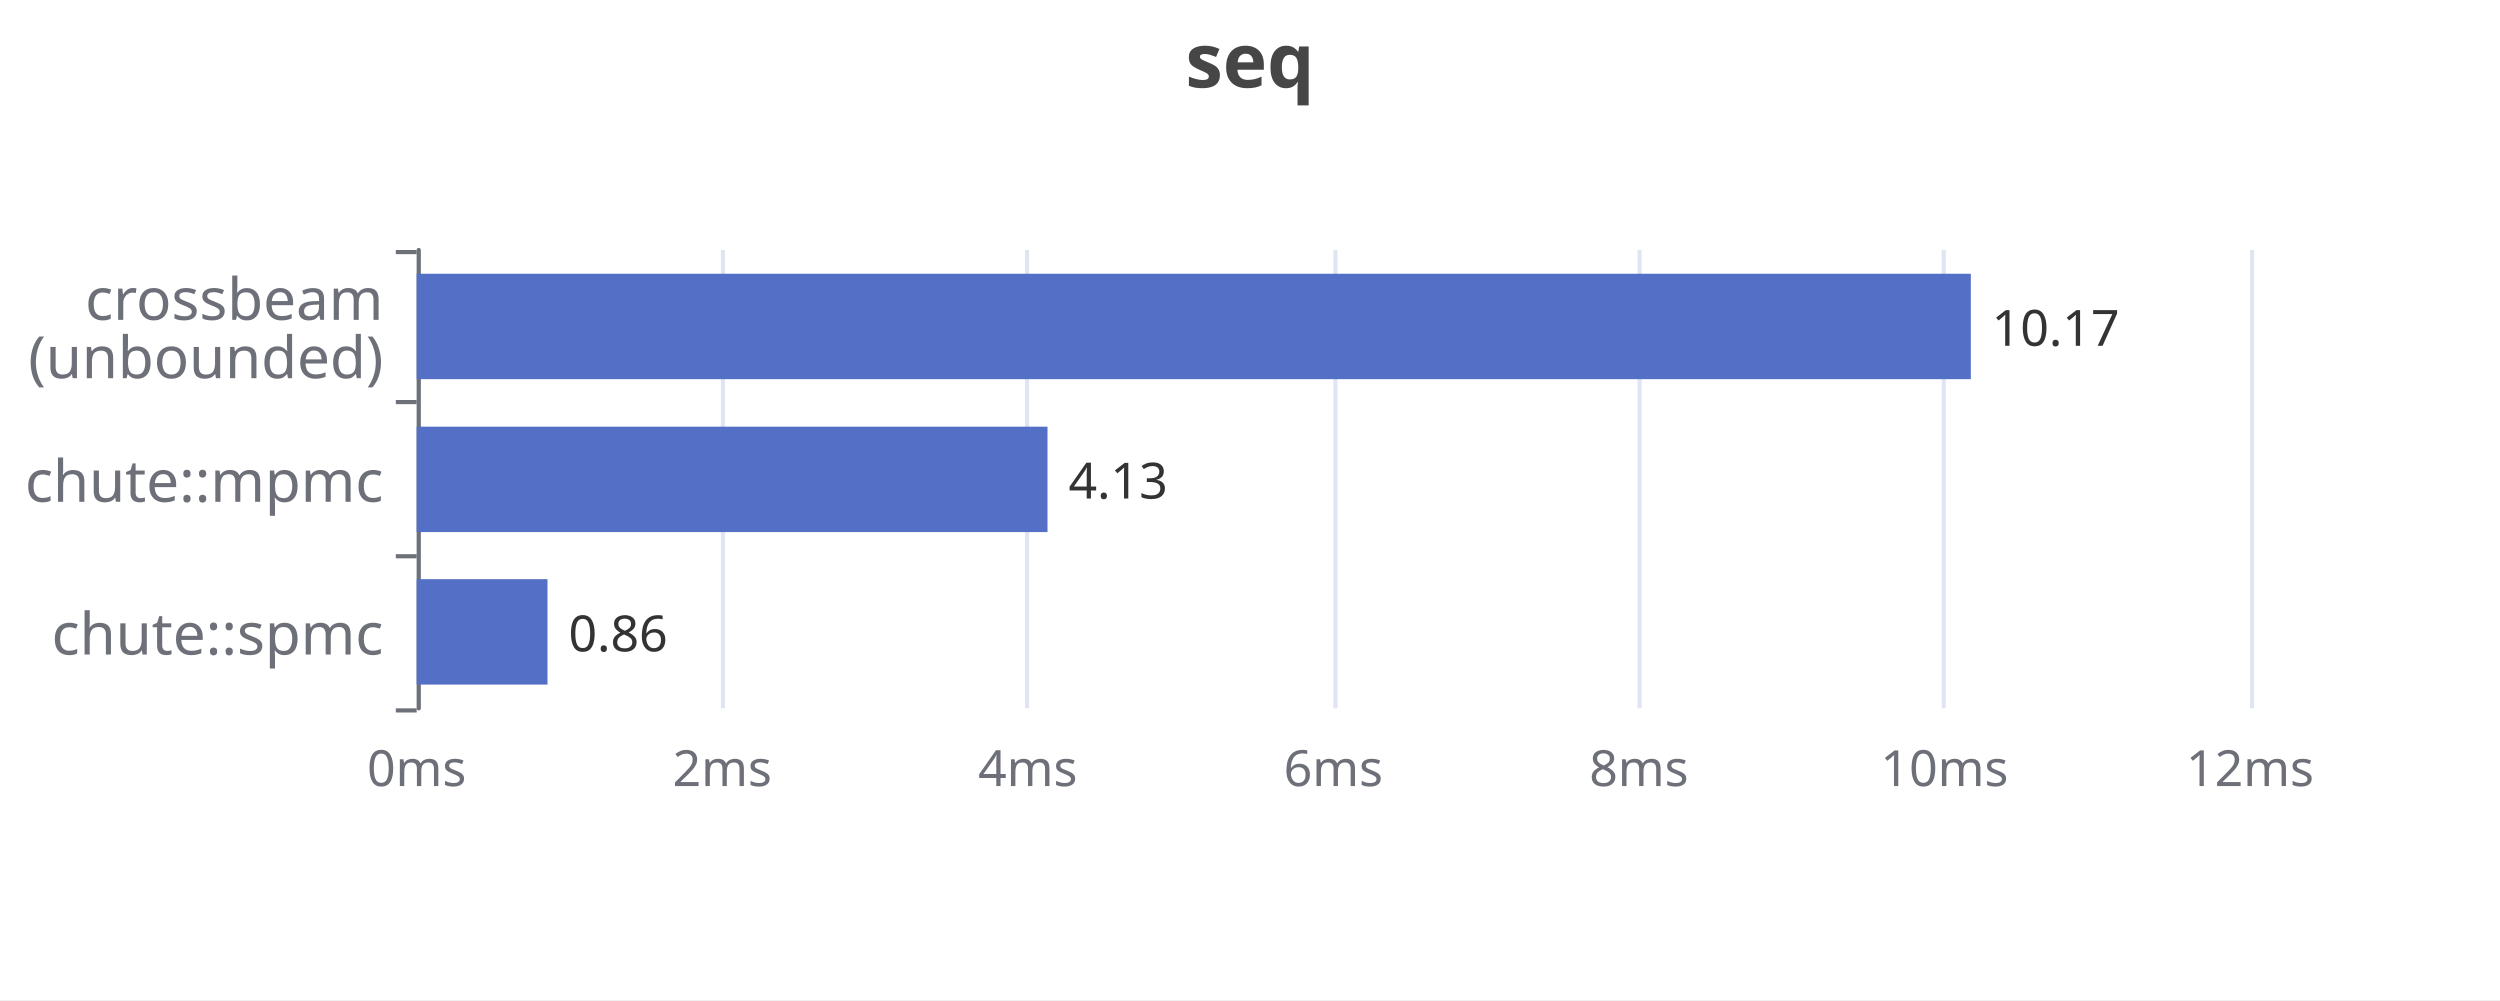
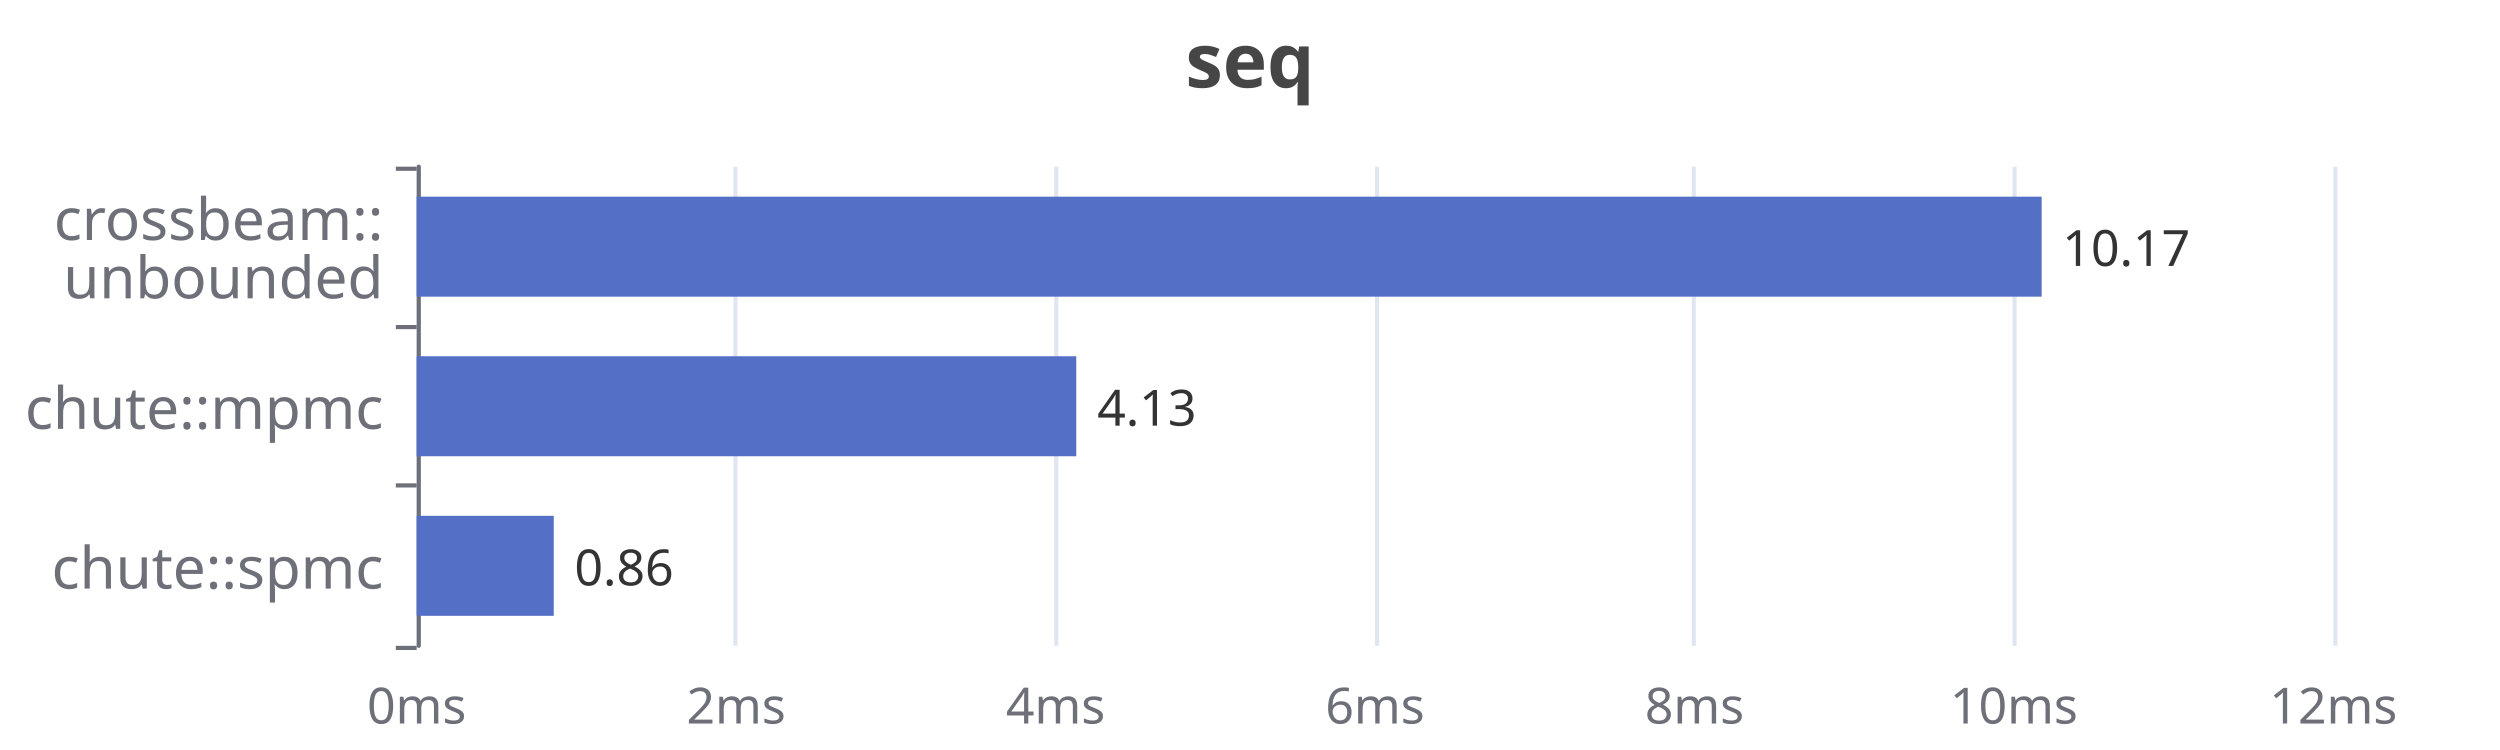
- <svg xmlns="http://www.w3.org/2000/svg" width="600" height="240" version="1.1" baseProfile="full" viewBox="0 0 600 240">
-   <rect width="600" height="240" x="0" y="0" id="0" fill="#FFFFFF" />
-   <path d="M100.5 60L100.5 170" fill="none" stroke="#E0E6F1" />
-   <path d="M173.5 60L173.5 170" fill="none" stroke="#E0E6F1" />
-   <path d="M246.5 60L246.5 170" fill="none" stroke="#E0E6F1" />
-   <path d="M320.5 60L320.5 170" fill="none" stroke="#E0E6F1" />
-   <path d="M393.5 60L393.5 170" fill="none" stroke="#E0E6F1" />
-   <path d="M466.5 60L466.5 170" fill="none" stroke="#E0E6F1" />
-   <path d="M540.5 60L540.5 170" fill="none" stroke="#E0E6F1" />
-   <path d="M100.5 170L100.5 60" fill="none" stroke="#6E7079" stroke-linecap="round" />
-   <path d="M100 170.5L95 170.5" fill="none" stroke="#6E7079" />
-   <path d="M100 133.5L95 133.5" fill="none" stroke="#6E7079" />
-   <path d="M100 96.5L95 96.5" fill="none" stroke="#6E7079" />
-   <path d="M100 60.5L95 60.5" fill="none" stroke="#6E7079" />
-   <text dominant-baseline="central" text-anchor="end" style="font-size:14px;font-family:sans-serif;" transform="translate(92 151.6667)" fill="#6E7079">chute::spmc</text>
-   <text dominant-baseline="central" text-anchor="end" style="font-size:14px;font-family:sans-serif;" transform="translate(92 115)" fill="#6E7079">chute::mpmc</text>
-   <text dominant-baseline="central" text-anchor="end" style="font-size:14px;font-family:sans-serif;" y="-7" transform="translate(92 78.3333)" fill="#6E7079">crossbeam</text>
-   <text dominant-baseline="central" text-anchor="end" style="font-size:14px;font-family:sans-serif;" y="7" transform="translate(92 78.3333)" fill="#6E7079">(unbounded)</text>
-   <text dominant-baseline="central" text-anchor="middle" style="font-size:12px;font-family:sans-serif;" y="6" transform="translate(100 178)" fill="#6E7079">0ms</text>
-   <text dominant-baseline="central" text-anchor="middle" style="font-size:12px;font-family:sans-serif;" y="6" transform="translate(173.3333 178)" fill="#6E7079">2ms</text>
-   <text dominant-baseline="central" text-anchor="middle" style="font-size:12px;font-family:sans-serif;" y="6" transform="translate(246.6667 178)" fill="#6E7079">4ms</text>
-   <text dominant-baseline="central" text-anchor="middle" style="font-size:12px;font-family:sans-serif;" y="6" transform="translate(320 178)" fill="#6E7079">6ms</text>
-   <text dominant-baseline="central" text-anchor="middle" style="font-size:12px;font-family:sans-serif;" y="6" transform="translate(393.3333 178)" fill="#6E7079">8ms</text>
-   <text dominant-baseline="central" text-anchor="middle" style="font-size:12px;font-family:sans-serif;" y="6" transform="translate(466.6667 178)" fill="#6E7079">10ms</text>
-   <text dominant-baseline="central" text-anchor="middle" style="font-size:12px;font-family:sans-serif;" y="6" transform="translate(540 178)" fill="#6E7079">12ms</text>
-   <path d="M100 139l31.4 0l0 25.3l-31.4 0Z" fill="#5470c6" />
-   <path d="M100 102.4l151.4 0l0 25.3l-151.4 0Z" fill="#5470c6" />
-   <path d="M100 65.7l373 0l0 25.3l-373 0Z" fill="#5470c6" />
-   <text dominant-baseline="central" text-anchor="start" style="font-size:12px;font-family:sans-serif;" transform="translate(136.437 151.6667)" fill="#333" stroke="rgb(255,255,255)" stroke-width="2" paint-order="stroke" stroke-miterlimit="2">0.86</text>
-   <text dominant-baseline="central" text-anchor="start" style="font-size:12px;font-family:sans-serif;" transform="translate(256.449 115)" fill="#333" stroke="rgb(255,255,255)" stroke-width="2" paint-order="stroke" stroke-miterlimit="2">4.13</text>
-   <text dominant-baseline="central" text-anchor="start" style="font-size:12px;font-family:sans-serif;" transform="translate(478.0115 78.3333)" fill="#333" stroke="rgb(255,255,255)" stroke-width="2" paint-order="stroke" stroke-miterlimit="2">10.17</text>
-   <path d="M-5 -5l10 0l0 10l-10 0Z" transform="translate(300 235)" fill="rgb(0,0,0)" fill-opacity="0" stroke="#ccc" stroke-width="0" />
+ <svg xmlns="http://www.w3.org/2000/svg" width="600" height="180" version="1.1" baseProfile="full" viewBox="0 0 600 180">
+   <rect width="600" height="180" x="0" y="0" id="0" fill="#FFFFFF" />
+   <path d="M100.5 40L100.5 155" fill="none" stroke="#E0E6F1" />
+   <path d="M176.5 40L176.5 155" fill="none" stroke="#E0E6F1" />
+   <path d="M253.5 40L253.5 155" fill="none" stroke="#E0E6F1" />
+   <path d="M330.5 40L330.5 155" fill="none" stroke="#E0E6F1" />
+   <path d="M406.5 40L406.5 155" fill="none" stroke="#E0E6F1" />
+   <path d="M483.5 40L483.5 155" fill="none" stroke="#E0E6F1" />
+   <path d="M560.5 40L560.5 155" fill="none" stroke="#E0E6F1" />
+   <path d="M100.5 155L100.5 40" fill="none" stroke="#6E7079" stroke-linecap="round" />
+   <path d="M100 155.5L95 155.5" fill="none" stroke="#6E7079" />
+   <path d="M100 116.5L95 116.5" fill="none" stroke="#6E7079" />
+   <path d="M100 78.5L95 78.5" fill="none" stroke="#6E7079" />
+   <path d="M100 40.5L95 40.5" fill="none" stroke="#6E7079" />
+   <text dominant-baseline="central" text-anchor="end" style="font-size:14px;font-family:sans-serif;" transform="translate(92 135.8333)" fill="#6E7079">chute::spmc</text>
+   <text dominant-baseline="central" text-anchor="end" style="font-size:14px;font-family:sans-serif;" transform="translate(92 97.5)" fill="#6E7079">chute::mpmc</text>
+   <text dominant-baseline="central" text-anchor="end" style="font-size:14px;font-family:sans-serif;" y="-7" transform="translate(92 59.1667)" fill="#6E7079">crossbeam::</text>
+   <text dominant-baseline="central" text-anchor="end" style="font-size:14px;font-family:sans-serif;" y="7" transform="translate(92 59.1667)" fill="#6E7079">unbounded</text>
+   <text dominant-baseline="central" text-anchor="middle" style="font-size:12px;font-family:sans-serif;" y="6" transform="translate(100 163)" fill="#6E7079">0ms</text>
+   <text dominant-baseline="central" text-anchor="middle" style="font-size:12px;font-family:sans-serif;" y="6" transform="translate(176.6667 163)" fill="#6E7079">2ms</text>
+   <text dominant-baseline="central" text-anchor="middle" style="font-size:12px;font-family:sans-serif;" y="6" transform="translate(253.3333 163)" fill="#6E7079">4ms</text>
+   <text dominant-baseline="central" text-anchor="middle" style="font-size:12px;font-family:sans-serif;" y="6" transform="translate(330 163)" fill="#6E7079">6ms</text>
+   <text dominant-baseline="central" text-anchor="middle" style="font-size:12px;font-family:sans-serif;" y="6" transform="translate(406.6667 163)" fill="#6E7079">8ms</text>
+   <text dominant-baseline="central" text-anchor="middle" style="font-size:12px;font-family:sans-serif;" y="6" transform="translate(483.3333 163)" fill="#6E7079">10ms</text>
+   <text dominant-baseline="central" text-anchor="middle" style="font-size:12px;font-family:sans-serif;" y="6" transform="translate(560 163)" fill="#6E7079">12ms</text>
+   <path d="M100 123.8l32.9 0l0 24l-32.9 0Z" fill="#5470c6" />
+   <path d="M100 85.5l158.3 0l0 24l-158.3 0Z" fill="#5470c6" />
+   <path d="M100 47.2l390 0l0 24l-390 0Z" fill="#5470c6" />
+   <text dominant-baseline="central" text-anchor="start" style="font-size:12px;font-family:sans-serif;" transform="translate(137.866 135.8333)" fill="#333" stroke="rgb(255,255,255)" stroke-width="2" paint-order="stroke" stroke-miterlimit="2">0.86</text>
+   <text dominant-baseline="central" text-anchor="start" style="font-size:12px;font-family:sans-serif;" transform="translate(263.333 97.5)" fill="#333" stroke="rgb(255,255,255)" stroke-width="2" paint-order="stroke" stroke-miterlimit="2">4.13</text>
+   <text dominant-baseline="central" text-anchor="start" style="font-size:12px;font-family:sans-serif;" transform="translate(494.9665 59.1667)" fill="#333" stroke="rgb(255,255,255)" stroke-width="2" paint-order="stroke" stroke-miterlimit="2">10.17</text>
+   <path d="M-5 -5l10 0l0 10l-10 0Z" transform="translate(300 175)" fill="rgb(0,0,0)" fill-opacity="0" stroke="#ccc" stroke-width="0" />
  <path d="M-19.6 -5l39.2 0l0 28l-39.2 0Z" transform="translate(300 5)" fill="rgb(0,0,0)" fill-opacity="0" stroke="#ccc" stroke-width="0" />
  <text dominant-baseline="central" text-anchor="middle" style="font-size:18px;font-family:sans-serif;font-weight:bold;" y="9" transform="translate(300 5)" fill="#464646">seq</text>
</svg>
